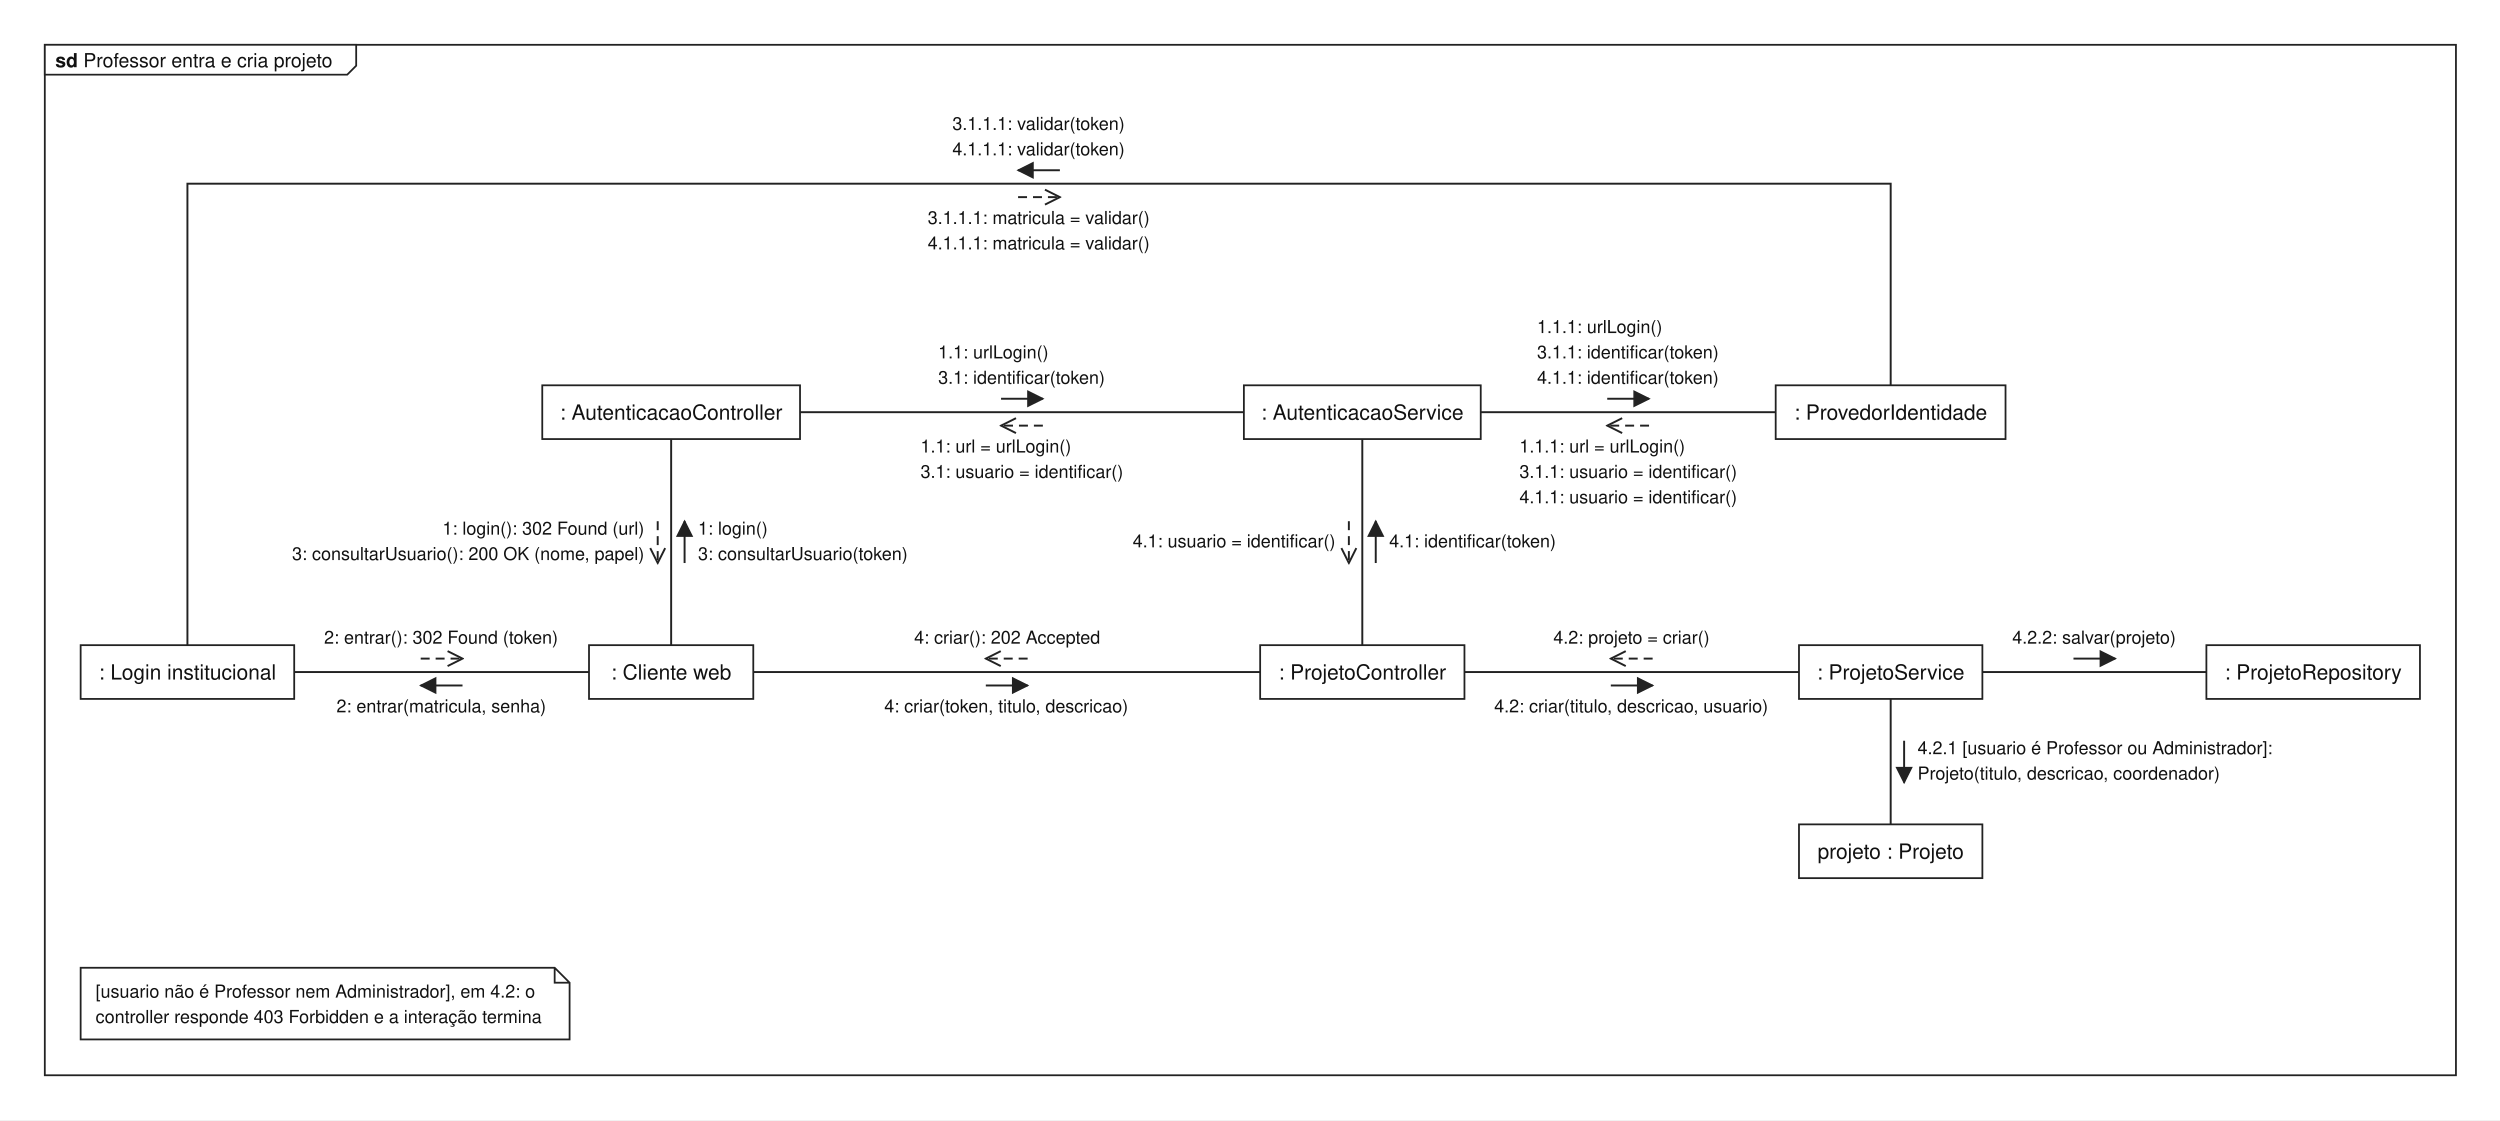
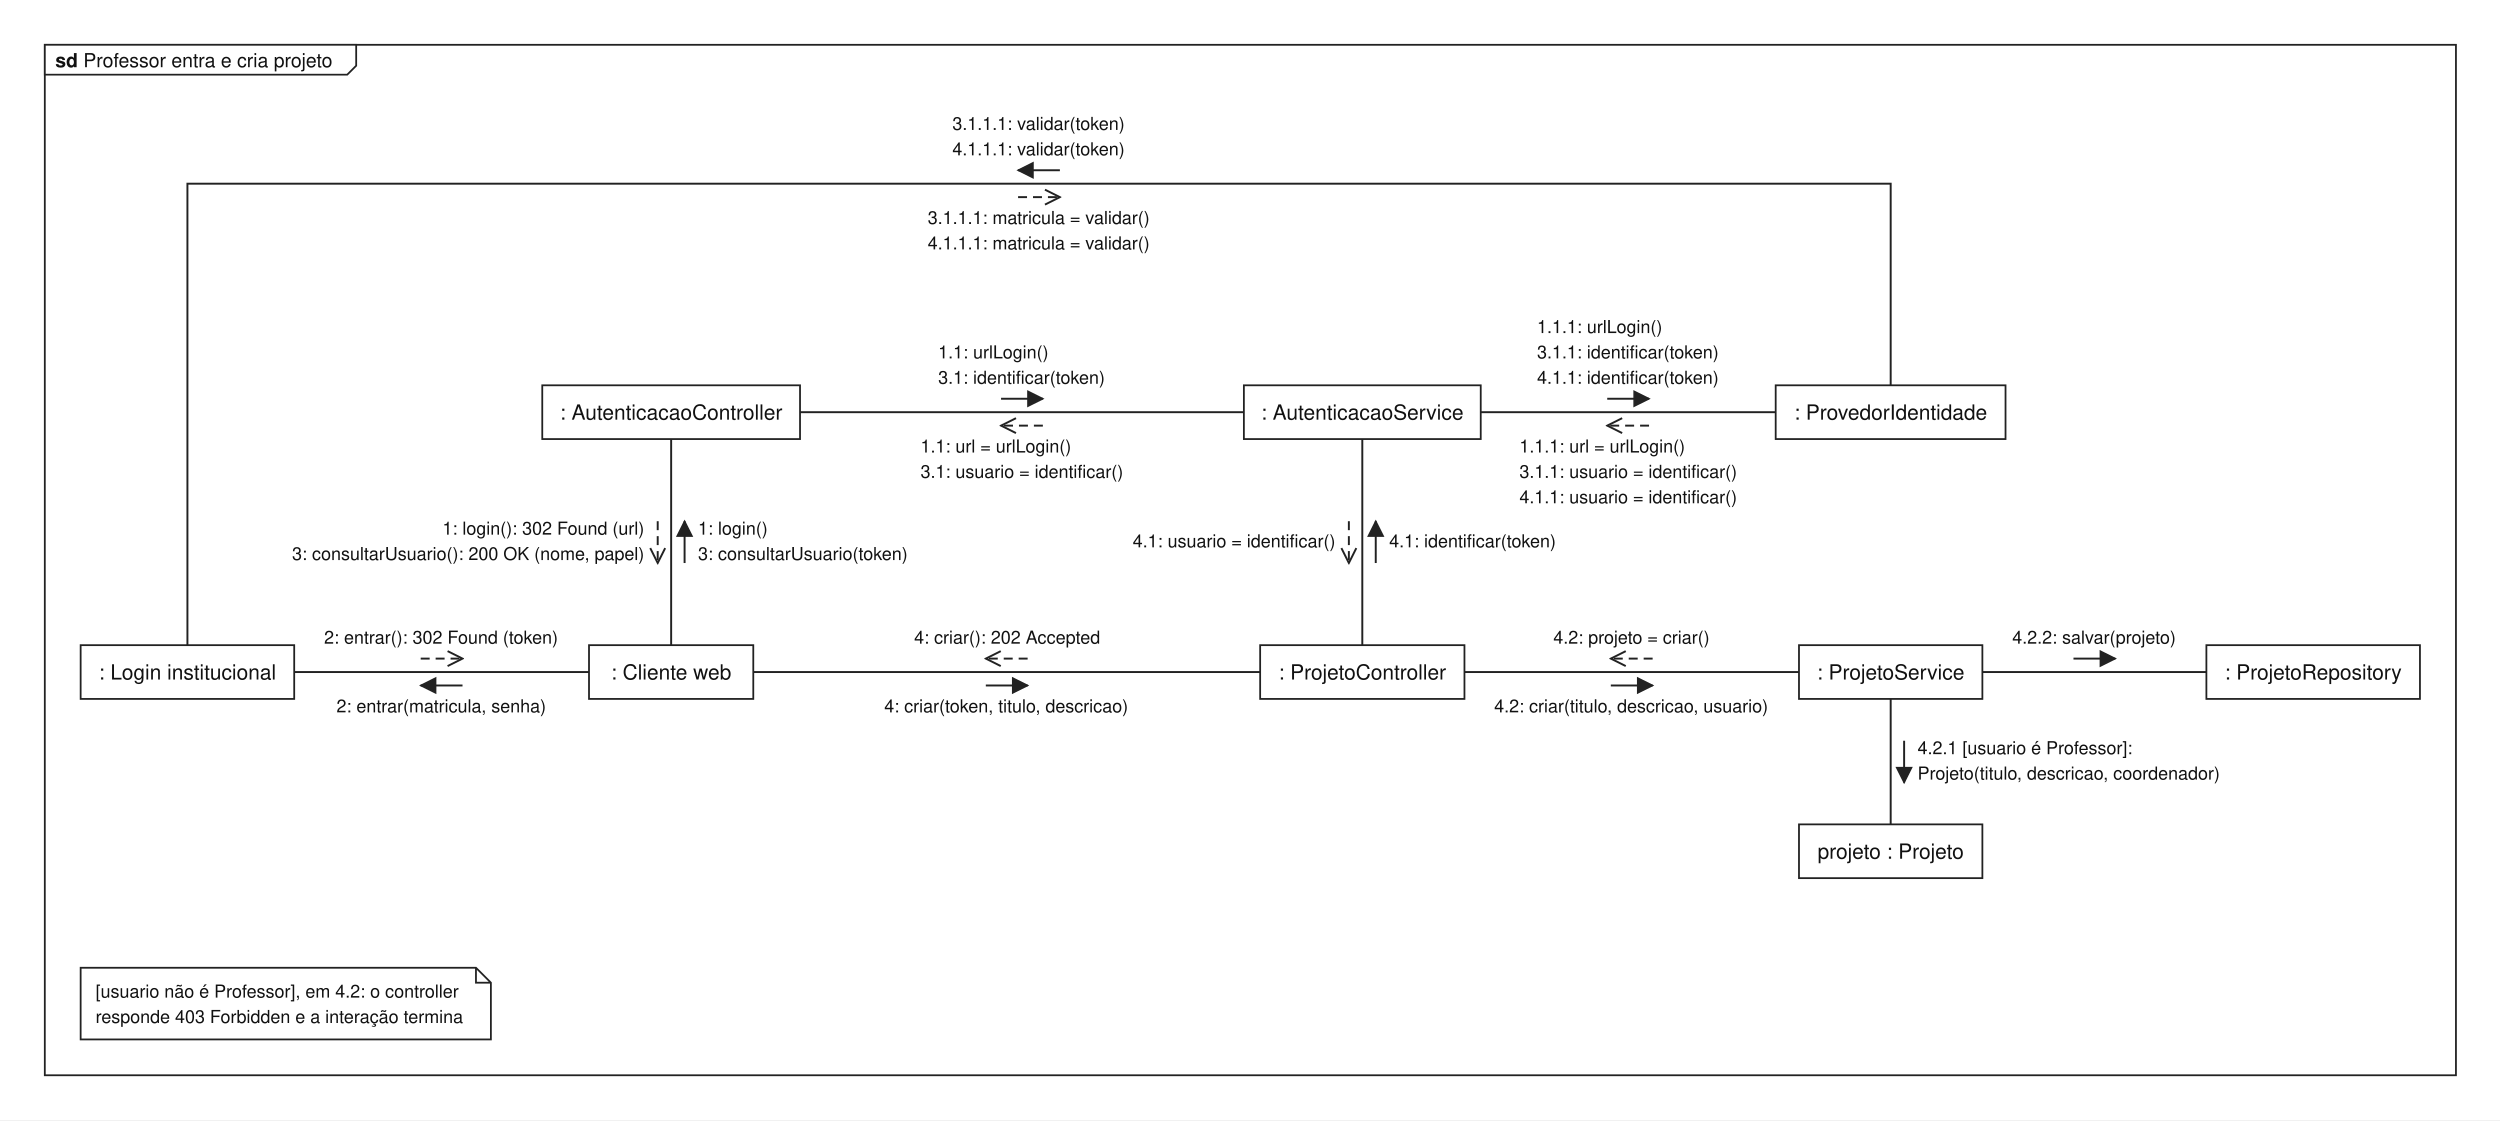
<svg xmlns="http://www.w3.org/2000/svg" width="1674" height="750" viewBox="0 0 1674 750" font-family="Helvetica, Arial, 'Liberation Sans', sans-serif">
  <defs>
    <marker id="seta" viewBox="0 0 12 12" refX="11" refY="6" markerWidth="12" markerHeight="12" orient="auto-start-reverse" markerUnits="userSpaceOnUse">
      <path d="M1,1 L11,6 L1,11" fill="none" stroke="#222" stroke-width="1.3" />
    </marker>
    <marker id="seta_cheia" viewBox="0 0 12 12" refX="11" refY="6" markerWidth="12" markerHeight="12" orient="auto-start-reverse" markerUnits="userSpaceOnUse">
      <path d="M1,1 L11,6 L1,11 Z" fill="#222" stroke="#222" stroke-width="1" />
    </marker>
    <marker id="triangulo" viewBox="0 0 16 16" refX="15" refY="8" markerWidth="16" markerHeight="16" orient="auto-start-reverse" markerUnits="userSpaceOnUse">
      <path d="M1,1 L15,8 L1,15 Z" fill="#fff" stroke="#222" stroke-width="1.3" />
    </marker>
    <marker id="losango" viewBox="0 0 22 12" refX="21" refY="6" markerWidth="22" markerHeight="12" orient="auto-start-reverse" markerUnits="userSpaceOnUse">
      <path d="M1,6 L11,1 L21,6 L11,11 Z" fill="#222" stroke="#222" stroke-width="1.2" />
    </marker>
    <marker id="losango_vazio" viewBox="0 0 22 12" refX="21" refY="6" markerWidth="22" markerHeight="12" orient="auto-start-reverse" markerUnits="userSpaceOnUse">
      <path d="M1,6 L11,1 L21,6 L11,11 Z" fill="#fff" stroke="#222" stroke-width="1.2" />
    </marker>
  </defs>
  <rect width="1674" height="750" fill="#fff" />
  <rect x="30.0" y="30.0" width="1614.5" height="690.0" fill="none" stroke="#222" stroke-width="1.2" />
  <path d="M30.0,30.0 H238.5 V44.0 L232.5,50.0 H30.0 Z" fill="#fff" stroke="#222" stroke-width="1.2" />
  <text x="37.0" y="45.0" font-size="13" text-anchor="start" font-weight="bold" font-style="normal" fill="#111">sd</text>
  <text x="55.8" y="45.0" font-size="13" text-anchor="start" font-weight="normal" font-style="normal" fill="#111">Professor entra e cria projeto</text>
  <g transform="translate(125.5,258.0)">
    <polyline points="1140.5,0.0 1140.5,-135.0 0.0,-135.0 0.0,174.0" fill="none" stroke="#222" stroke-width="1.3" />
    <polyline points="584.2,-144.0 556.2,-144.0" fill="none" stroke="#222" stroke-width="1.3" marker-end="url(#seta_cheia)" />
    <text x="512.2" y="-171.0" font-size="12" text-anchor="start" stroke="#fff" stroke-width="5" stroke-linejoin="round" paint-order="stroke" font-weight="normal" font-style="normal" fill="#111">3.1.1.1: validar(token)</text>
    <text x="512.2" y="-154.0" font-size="12" text-anchor="start" stroke="#fff" stroke-width="5" stroke-linejoin="round" paint-order="stroke" font-weight="normal" font-style="normal" fill="#111">4.1.1.1: validar(token)</text>
    <polyline points="556.2,-126.0 584.2,-126.0" fill="none" stroke="#222" stroke-width="1.3" stroke-dasharray="6,4" marker-end="url(#seta)" />
    <text x="495.7" y="-108.0" font-size="12" text-anchor="start" stroke="#fff" stroke-width="5" stroke-linejoin="round" paint-order="stroke" font-weight="normal" font-style="normal" fill="#111">3.1.1.1: matricula = validar()</text>
    <text x="495.7" y="-91.0" font-size="12" text-anchor="start" stroke="#fff" stroke-width="5" stroke-linejoin="round" paint-order="stroke" font-weight="normal" font-style="normal" fill="#111">4.1.1.1: matricula = validar()</text>
-     <path d="M-71.5,390.0 H245.9 L255.9,400.0 V438.0 H-71.5 Z M245.9,390.0 V400.0 H255.9" fill="#fff" stroke="#222" stroke-width="1.2" />
-     <text x="-61.5" y="410.0" font-size="12" text-anchor="start" font-weight="normal" font-style="normal" fill="#111">[usuario não é Professor nem Administrador], em 4.2: o</text>
-     <text x="-61.5" y="427.0" font-size="12" text-anchor="start" font-weight="normal" font-style="normal" fill="#111">controller responde 403 Forbidden e a interação termina</text>
+     <path d="M-71.5,390.0 H193.2 L203.2,400.0 V438.0 H-71.5 Z M193.2,390.0 V400.0 H203.2" fill="#fff" stroke="#222" stroke-width="1.2" />
+     <text x="-61.5" y="410.0" font-size="12" text-anchor="start" font-weight="normal" font-style="normal" fill="#111">[usuario não é Professor], em 4.2: o controller</text>
+     <text x="-61.5" y="427.0" font-size="12" text-anchor="start" font-weight="normal" font-style="normal" fill="#111">responde 403 Forbidden e a interação termina</text>
    <polyline points="268.9,192.0 71.5,192.0" fill="none" stroke="#222" stroke-width="1.3" />
    <polyline points="184.2,201.0 156.2,201.0" fill="none" stroke="#222" stroke-width="1.3" marker-end="url(#seta_cheia)" />
    <text x="99.8" y="219.0" font-size="12" text-anchor="start" stroke="#fff" stroke-width="5" stroke-linejoin="round" paint-order="stroke" font-weight="normal" font-style="normal" fill="#111">2: entrar(matricula, senha)</text>
    <polyline points="156.2,183.0 184.2,183.0" fill="none" stroke="#222" stroke-width="1.3" stroke-dasharray="6,4" marker-end="url(#seta)" />
    <text x="91.5" y="173.0" font-size="12" text-anchor="start" stroke="#fff" stroke-width="5" stroke-linejoin="round" paint-order="stroke" font-weight="normal" font-style="normal" fill="#111">2: entrar(): 302 Found (token)</text>
    <polyline points="323.9,174.0 323.9,36.0" fill="none" stroke="#222" stroke-width="1.3" />
    <polyline points="332.9,119.0 332.9,91.0" fill="none" stroke="#222" stroke-width="1.3" marker-end="url(#seta_cheia)" />
    <text x="341.9" y="100.0" font-size="12" text-anchor="start" stroke="#fff" stroke-width="5" stroke-linejoin="round" paint-order="stroke" font-weight="normal" font-style="normal" fill="#111">1: login()</text>
    <text x="341.9" y="117.0" font-size="12" text-anchor="start" stroke="#fff" stroke-width="5" stroke-linejoin="round" paint-order="stroke" font-weight="normal" font-style="normal" fill="#111">3: consultarUsuario(token)</text>
    <polyline points="314.9,91.0 314.9,119.0" fill="none" stroke="#222" stroke-width="1.3" stroke-dasharray="6,4" marker-end="url(#seta)" />
    <text x="305.9" y="100.0" font-size="12" text-anchor="end" stroke="#fff" stroke-width="5" stroke-linejoin="round" paint-order="stroke" font-weight="normal" font-style="normal" fill="#111">1: login(): 302 Found (url)</text>
    <text x="305.9" y="117.0" font-size="12" text-anchor="end" stroke="#fff" stroke-width="5" stroke-linejoin="round" paint-order="stroke" font-weight="normal" font-style="normal" fill="#111">3: consultarUsuario(): 200 OK (nome, papel)</text>
    <polyline points="410.2,18.0 707.4,18.0" fill="none" stroke="#222" stroke-width="1.3" />
    <polyline points="544.8,9.0 572.8,9.0" fill="none" stroke="#222" stroke-width="1.3" marker-end="url(#seta_cheia)" />
    <text x="502.7" y="-18.0" font-size="12" text-anchor="start" stroke="#fff" stroke-width="5" stroke-linejoin="round" paint-order="stroke" font-weight="normal" font-style="normal" fill="#111">1.1: urlLogin()</text>
    <text x="502.7" y="-1.0" font-size="12" text-anchor="start" stroke="#fff" stroke-width="5" stroke-linejoin="round" paint-order="stroke" font-weight="normal" font-style="normal" fill="#111">3.1: identificar(token)</text>
    <polyline points="572.8,27.0 544.8,27.0" fill="none" stroke="#222" stroke-width="1.3" stroke-dasharray="6,4" marker-end="url(#seta)" />
    <text x="490.9" y="45.0" font-size="12" text-anchor="start" stroke="#fff" stroke-width="5" stroke-linejoin="round" paint-order="stroke" font-weight="normal" font-style="normal" fill="#111">1.1: url = urlLogin()</text>
    <text x="490.9" y="62.0" font-size="12" text-anchor="start" stroke="#fff" stroke-width="5" stroke-linejoin="round" paint-order="stroke" font-weight="normal" font-style="normal" fill="#111">3.1: usuario = identificar()</text>
    <polyline points="866.0,18.0 1063.5,18.0" fill="none" stroke="#222" stroke-width="1.3" />
    <polyline points="950.7,9.0 978.7,9.0" fill="none" stroke="#222" stroke-width="1.3" marker-end="url(#seta_cheia)" />
    <text x="903.7" y="-35.0" font-size="12" text-anchor="start" stroke="#fff" stroke-width="5" stroke-linejoin="round" paint-order="stroke" font-weight="normal" font-style="normal" fill="#111">1.1.1: urlLogin()</text>
    <text x="903.7" y="-18.0" font-size="12" text-anchor="start" stroke="#fff" stroke-width="5" stroke-linejoin="round" paint-order="stroke" font-weight="normal" font-style="normal" fill="#111">3.1.1: identificar(token)</text>
    <text x="903.7" y="-1.0" font-size="12" text-anchor="start" stroke="#fff" stroke-width="5" stroke-linejoin="round" paint-order="stroke" font-weight="normal" font-style="normal" fill="#111">4.1.1: identificar(token)</text>
    <polyline points="978.7,27.0 950.7,27.0" fill="none" stroke="#222" stroke-width="1.3" stroke-dasharray="6,4" marker-end="url(#seta)" />
    <text x="891.9" y="45.0" font-size="12" text-anchor="start" stroke="#fff" stroke-width="5" stroke-linejoin="round" paint-order="stroke" font-weight="normal" font-style="normal" fill="#111">1.1.1: url = urlLogin()</text>
    <text x="891.9" y="62.0" font-size="12" text-anchor="start" stroke="#fff" stroke-width="5" stroke-linejoin="round" paint-order="stroke" font-weight="normal" font-style="normal" fill="#111">3.1.1: usuario = identificar()</text>
    <text x="891.9" y="79.0" font-size="12" text-anchor="start" stroke="#fff" stroke-width="5" stroke-linejoin="round" paint-order="stroke" font-weight="normal" font-style="normal" fill="#111">4.1.1: usuario = identificar()</text>
    <polyline points="378.9,192.0 718.3,192.0" fill="none" stroke="#222" stroke-width="1.3" />
    <polyline points="534.6,201.0 562.6,201.0" fill="none" stroke="#222" stroke-width="1.3" marker-end="url(#seta_cheia)" />
    <text x="466.6" y="219.0" font-size="12" text-anchor="start" stroke="#fff" stroke-width="5" stroke-linejoin="round" paint-order="stroke" font-weight="normal" font-style="normal" fill="#111">4: criar(token, titulo, descricao)</text>
    <polyline points="562.6,183.0 534.6,183.0" fill="none" stroke="#222" stroke-width="1.3" stroke-dasharray="6,4" marker-end="url(#seta)" />
    <text x="486.6" y="173.0" font-size="12" text-anchor="start" stroke="#fff" stroke-width="5" stroke-linejoin="round" paint-order="stroke" font-weight="normal" font-style="normal" fill="#111">4: criar(): 202 Accepted</text>
    <polyline points="786.7,174.0 786.7,36.0" fill="none" stroke="#222" stroke-width="1.3" />
    <polyline points="795.7,119.0 795.7,91.0" fill="none" stroke="#222" stroke-width="1.3" marker-end="url(#seta_cheia)" />
    <text x="804.7" y="108.5" font-size="12" text-anchor="start" stroke="#fff" stroke-width="5" stroke-linejoin="round" paint-order="stroke" font-weight="normal" font-style="normal" fill="#111">4.1: identificar(token)</text>
    <polyline points="777.7,91.0 777.7,119.0" fill="none" stroke="#222" stroke-width="1.3" stroke-dasharray="6,4" marker-end="url(#seta)" />
    <text x="768.7" y="108.5" font-size="12" text-anchor="end" stroke="#fff" stroke-width="5" stroke-linejoin="round" paint-order="stroke" font-weight="normal" font-style="normal" fill="#111">4.1: usuario = identificar()</text>
    <polyline points="855.0,192.0 1079.1,192.0" fill="none" stroke="#222" stroke-width="1.3" />
    <polyline points="953.1,201.0 981.1,201.0" fill="none" stroke="#222" stroke-width="1.3" marker-end="url(#seta_cheia)" />
    <text x="875.0" y="219.0" font-size="12" text-anchor="start" stroke="#fff" stroke-width="5" stroke-linejoin="round" paint-order="stroke" font-weight="normal" font-style="normal" fill="#111">4.2: criar(titulo, descricao, usuario)</text>
    <polyline points="981.1,183.0 953.1,183.0" fill="none" stroke="#222" stroke-width="1.3" stroke-dasharray="6,4" marker-end="url(#seta)" />
    <text x="914.6" y="173.0" font-size="12" text-anchor="start" stroke="#fff" stroke-width="5" stroke-linejoin="round" paint-order="stroke" font-weight="normal" font-style="normal" fill="#111">4.2: projeto = criar()</text>
    <polyline points="1201.9,192.0 1351.9,192.0" fill="none" stroke="#222" stroke-width="1.3" />
    <polyline points="1262.9,183.0 1290.9,183.0" fill="none" stroke="#222" stroke-width="1.3" marker-end="url(#seta_cheia)" />
    <text x="1221.9" y="173.0" font-size="12" text-anchor="start" stroke="#fff" stroke-width="5" stroke-linejoin="round" paint-order="stroke" font-weight="normal" font-style="normal" fill="#111">4.2.2: salvar(projeto)</text>
    <polyline points="1140.5,210.0 1140.5,294.0" fill="none" stroke="#222" stroke-width="1.3" />
    <polyline points="1149.5,238.0 1149.5,266.0" fill="none" stroke="#222" stroke-width="1.3" marker-end="url(#seta_cheia)" />
-     <text x="1158.5" y="247.0" font-size="12" text-anchor="start" stroke="#fff" stroke-width="5" stroke-linejoin="round" paint-order="stroke" font-weight="normal" font-style="normal" fill="#111">4.2.1 [usuario é Professor ou Administrador]:</text>
+     <text x="1158.5" y="247.0" font-size="12" text-anchor="start" stroke="#fff" stroke-width="5" stroke-linejoin="round" paint-order="stroke" font-weight="normal" font-style="normal" fill="#111">4.2.1 [usuario é Professor]:</text>
    <text x="1158.5" y="264.0" font-size="12" text-anchor="start" stroke="#fff" stroke-width="5" stroke-linejoin="round" paint-order="stroke" font-weight="normal" font-style="normal" fill="#111">Projeto(titulo, descricao, coordenador)</text>
    <rect x="-71.5" y="174.0" width="143.0" height="36.0" fill="#fff" stroke="#222" stroke-width="1.2" />
    <text x="0.0" y="197.0" font-size="14" text-anchor="middle" font-weight="normal" font-style="normal" fill="#111">: Login institucional</text>
    <rect x="237.6" y="0.0" width="172.6" height="36.0" fill="#fff" stroke="#222" stroke-width="1.2" />
    <text x="323.9" y="23.0" font-size="14" text-anchor="middle" font-weight="normal" font-style="normal" fill="#111">: AutenticacaoController</text>
    <rect x="707.4" y="0.0" width="158.6" height="36.0" fill="#fff" stroke="#222" stroke-width="1.2" />
    <text x="786.7" y="23.0" font-size="14" text-anchor="middle" font-weight="normal" font-style="normal" fill="#111">: AutenticacaoService</text>
    <rect x="1063.5" y="0.0" width="153.9" height="36.0" fill="#fff" stroke="#222" stroke-width="1.2" />
    <text x="1140.5" y="23.0" font-size="14" text-anchor="middle" font-weight="normal" font-style="normal" fill="#111">: ProvedorIdentidade</text>
    <rect x="268.9" y="174.0" width="110.0" height="36.0" fill="#fff" stroke="#222" stroke-width="1.2" />
    <text x="323.9" y="197.0" font-size="14" text-anchor="middle" font-weight="normal" font-style="normal" fill="#111">: Cliente web</text>
    <rect x="718.3" y="174.0" width="136.8" height="36.0" fill="#fff" stroke="#222" stroke-width="1.2" />
    <text x="786.7" y="197.0" font-size="14" text-anchor="middle" font-weight="normal" font-style="normal" fill="#111">: ProjetoController</text>
    <rect x="1079.1" y="174.0" width="122.8" height="36.0" fill="#fff" stroke="#222" stroke-width="1.2" />
    <text x="1140.5" y="197.0" font-size="14" text-anchor="middle" font-weight="normal" font-style="normal" fill="#111">: ProjetoService</text>
    <rect x="1351.9" y="174.0" width="143.0" height="36.0" fill="#fff" stroke="#222" stroke-width="1.2" />
    <text x="1423.4" y="197.0" font-size="14" text-anchor="middle" font-weight="normal" font-style="normal" fill="#111">: ProjetoRepository</text>
    <rect x="1079.1" y="294.0" width="122.8" height="36.0" fill="#fff" stroke="#222" stroke-width="1.2" />
    <text x="1140.5" y="317.0" font-size="14" text-anchor="middle" font-weight="normal" font-style="normal" fill="#111">projeto : Projeto</text>
  </g>
</svg>
